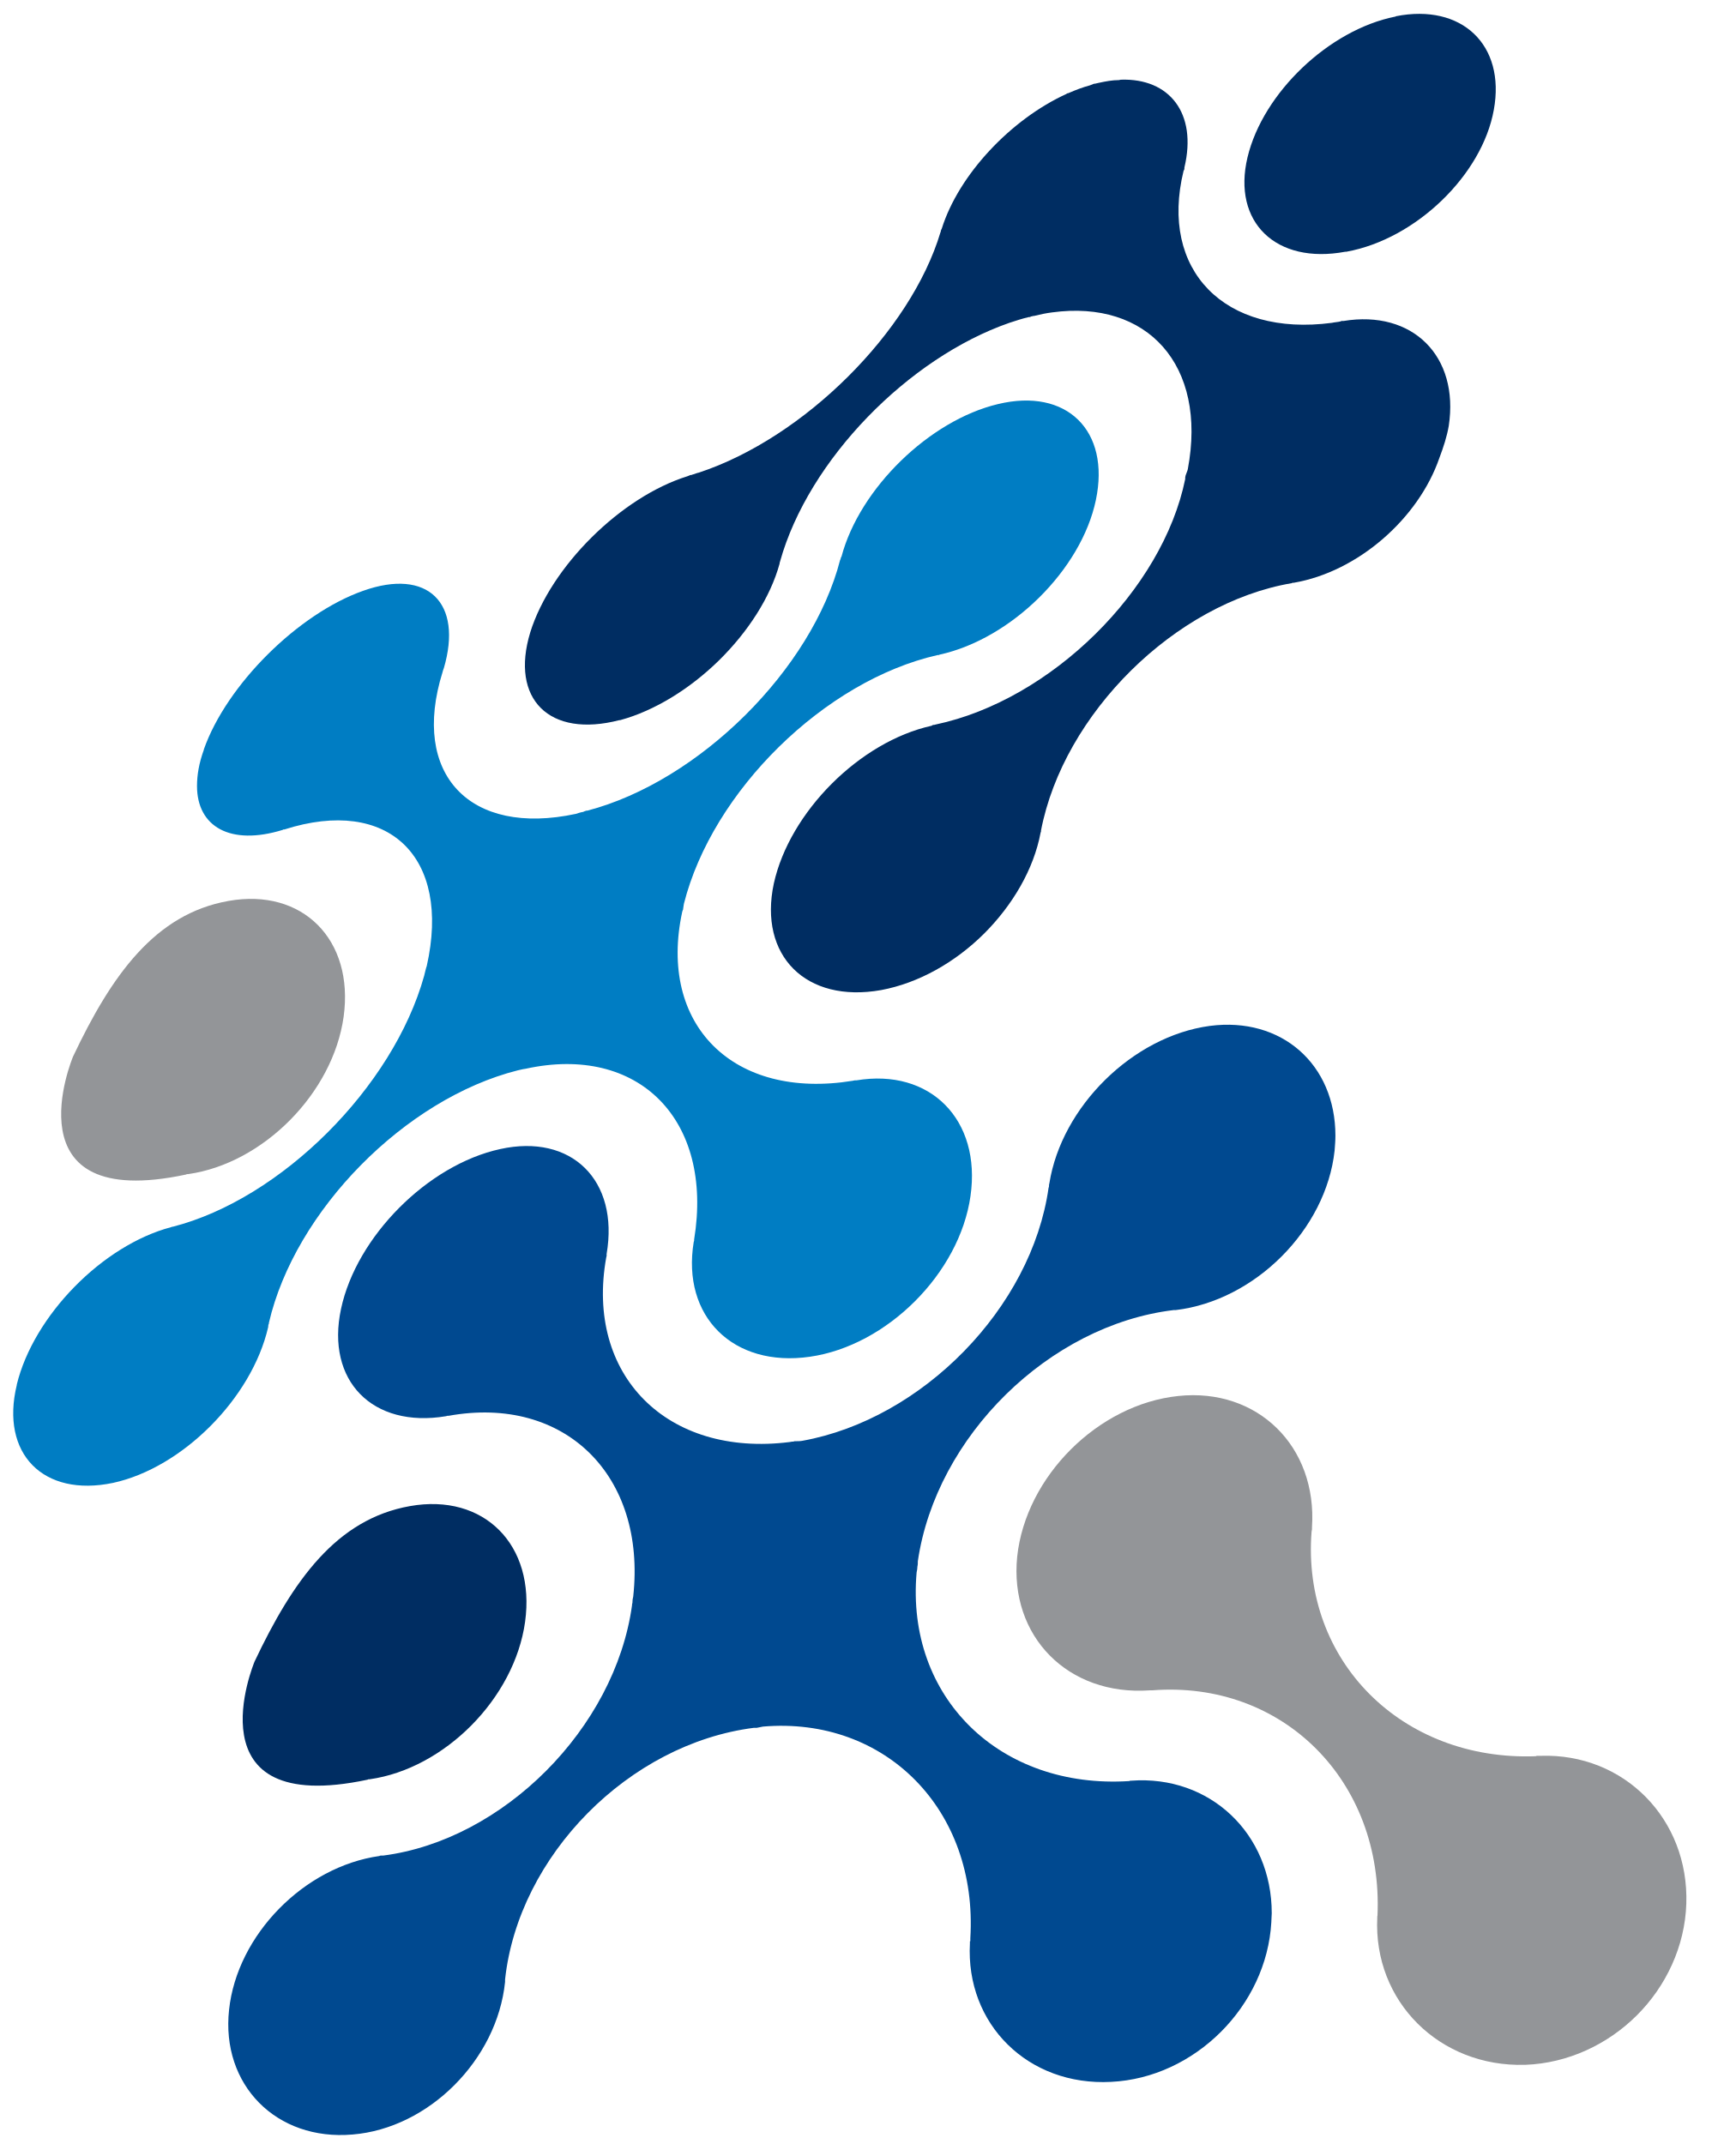
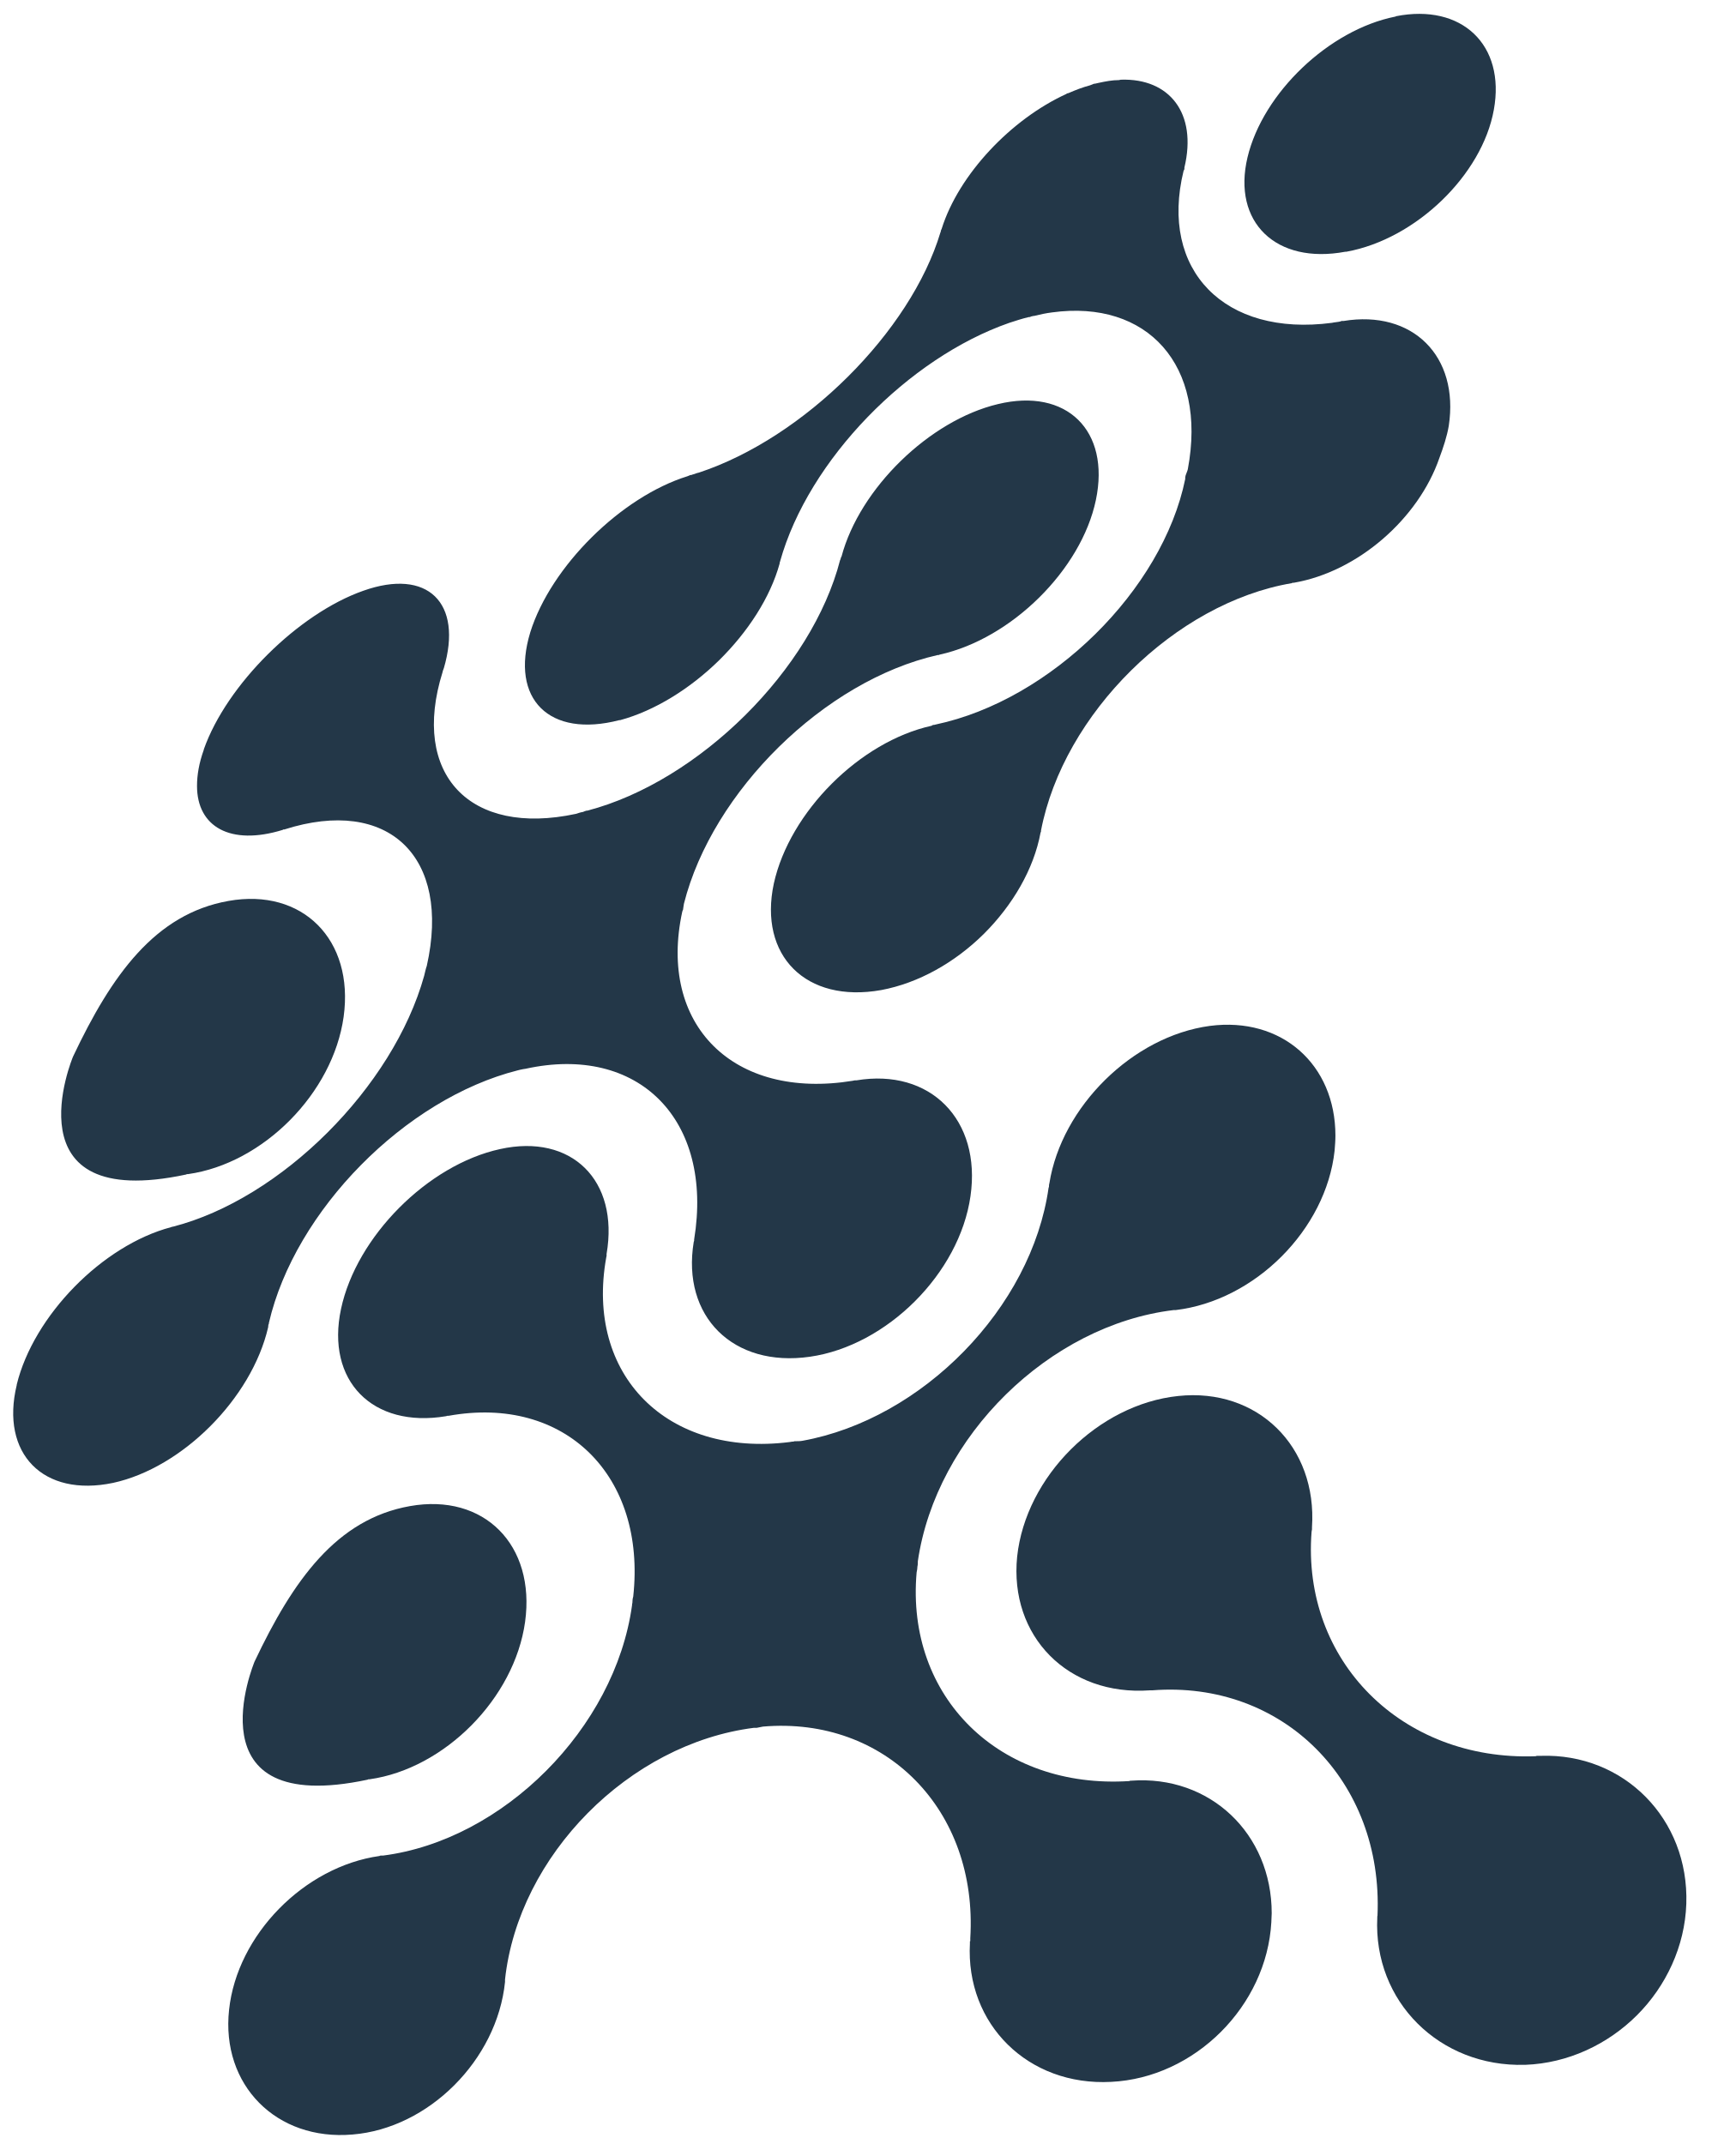
<svg xmlns="http://www.w3.org/2000/svg" width="34px" height="42px" viewBox="0 0 34 42" version="1.1">
  <g id="Page-1" stroke="none" stroke-width="1" fill="none" fill-rule="evenodd">
-     <g id="Artboard" transform="translate(-58, 0)" fill-rule="nonzero">
-       <g id="DNL_LogVertival" transform="translate(58, 0)">
-         <g id="Group" transform="translate(0.151855, 0)">
-           <path d="M26.825,37.55 C26.825,37.562 26.825,37.562 26.825,37.566 C26.746,39.206 28.045,40.496 29.716,40.449 L29.724,40.449 C30.56,40.418 31.34,40.049 31.913,39.476 C32.478,38.911 32.851,38.131 32.878,37.295 C32.933,35.628 31.65,34.341 30.026,34.396 C30.01,34.396 29.995,34.396 29.979,34.396 C29.971,34.396 29.971,34.396 29.971,34.396 C29.955,34.396 29.94,34.396 29.924,34.404 C27.304,34.498 25.342,32.533 25.538,30.006 C25.538,29.991 25.546,29.975 25.546,29.959 C25.546,29.952 25.546,29.936 25.546,29.92 C25.652,28.335 24.479,27.182 22.926,27.347 C21.356,27.511 19.94,28.924 19.772,30.493 C19.615,32.054 20.768,33.227 22.369,33.113 C22.376,33.113 22.376,33.113 22.384,33.113 C22.392,33.113 22.408,33.113 22.416,33.113 C24.973,32.913 26.947,34.89 26.829,37.527 C26.825,37.538 26.825,37.546 26.825,37.55 Z" id="Path" fill="#939598" />
-           <path d="M26.201,4.931 L26.209,4.931 L26.221,4.931 C27.582,4.684 28.881,3.425 29.108,2.15 C29.34,0.879 28.48,0.063 27.19,0.318 L27.182,0.326 L27.174,0.326 C25.883,0.585 24.585,1.816 24.283,3.083 C23.981,4.351 24.84,5.186 26.201,4.931 Z" id="Path" fill="#002D62" />
-           <path d="M11.981,14.107 C11.988,14.107 11.988,14.107 11.996,14.107 C12.675,13.922 13.365,13.491 13.93,12.938 C14.495,12.381 14.935,11.71 15.119,11.039 C15.119,11.031 15.119,11.023 15.119,11.023 C15.119,11.016 15.127,11.012 15.127,11 C15.684,9.003 17.645,7.01 19.619,6.324 C19.74,6.285 19.858,6.245 19.987,6.214 C19.995,6.214 20.003,6.21 20.011,6.21 C20.019,6.21 20.019,6.21 20.027,6.21 L20.034,6.21 C20.034,6.198 20.034,6.198 20.034,6.198 L20.042,6.198 L20.05,6.198 L20.058,6.198 C20.066,6.198 20.066,6.198 20.074,6.19 C20.081,6.19 20.089,6.19 20.097,6.19 C20.223,6.159 20.336,6.135 20.454,6.12 C22.318,5.865 23.498,7.148 23.114,9.191 C23.106,9.231 23.082,9.274 23.071,9.313 C23.071,9.329 23.063,9.337 23.063,9.352 C23.063,9.36 23.063,9.376 23.063,9.384 C22.62,11.557 20.435,13.715 18.175,14.193 C18.167,14.193 18.151,14.201 18.144,14.201 C18.136,14.201 18.136,14.201 18.136,14.201 L18.128,14.201 C18.12,14.201 18.104,14.209 18.096,14.217 C16.692,14.527 15.315,15.904 15.005,17.308 C14.703,18.72 15.633,19.658 17.108,19.395 C17.841,19.258 18.555,18.854 19.124,18.289 C19.681,17.732 20.097,17.029 20.231,16.308 C20.238,16.296 20.238,16.292 20.238,16.292 C20.238,16.284 20.238,16.284 20.238,16.272 C20.678,13.981 22.867,11.812 25.15,11.424 C25.158,11.416 25.166,11.416 25.173,11.416 C25.181,11.416 25.189,11.416 25.189,11.416 C26.448,11.2 27.633,10.156 28.041,8.972 C28.12,8.764 28.19,8.548 28.225,8.344 C28.433,6.975 27.515,6.065 26.162,6.288 C26.15,6.288 26.146,6.288 26.131,6.288 L26.123,6.288 C26.115,6.288 26.115,6.296 26.107,6.296 C26.091,6.296 26.084,6.304 26.068,6.304 C26.029,6.312 25.989,6.312 25.938,6.324 C23.836,6.602 22.553,5.296 23.031,3.346 C23.039,3.338 23.039,3.323 23.047,3.315 C23.047,3.307 23.047,3.291 23.047,3.283 C23.302,2.216 22.753,1.53 21.804,1.561 C21.788,1.561 21.78,1.569 21.764,1.569 C21.635,1.569 21.509,1.593 21.364,1.624 C21.341,1.632 21.317,1.632 21.294,1.64 L21.286,1.64 L21.278,1.64 C21.254,1.648 21.223,1.663 21.199,1.671 C21.054,1.71 20.921,1.761 20.776,1.824 C20.76,1.828 20.744,1.828 20.737,1.84 C19.654,2.334 18.626,3.417 18.293,4.484 C18.285,4.492 18.285,4.507 18.277,4.515 C18.277,4.523 18.277,4.539 18.269,4.551 C17.685,6.5 15.594,8.579 13.538,9.258 C13.491,9.266 13.452,9.289 13.409,9.297 C13.401,9.305 13.385,9.305 13.377,9.305 C13.365,9.305 13.361,9.313 13.354,9.313 C13.338,9.321 13.33,9.321 13.314,9.329 C12.016,9.733 10.639,11.094 10.235,12.385 C9.835,13.695 10.608,14.464 11.981,14.107 Z" id="Path" fill="#002D62" />
-           <path d="M20.403,23.177 C20.403,23.184 20.395,23.2 20.395,23.216 C20.395,23.224 20.395,23.224 20.395,23.224 C20.395,23.239 20.395,23.255 20.387,23.267 C20.054,25.621 17.912,27.802 15.562,28.225 C15.515,28.233 15.468,28.233 15.409,28.233 C15.394,28.241 15.386,28.241 15.37,28.241 L15.362,28.241 C15.346,28.241 15.331,28.249 15.315,28.249 C12.91,28.551 11.31,26.935 11.722,24.636 C11.722,24.628 11.73,24.608 11.73,24.605 C11.73,24.589 11.73,24.581 11.73,24.565 C11.977,23.122 11.043,22.2 9.643,22.51 C8.226,22.82 6.83,24.224 6.528,25.64 C6.226,27.052 7.148,27.982 8.583,27.743 C8.595,27.743 8.599,27.735 8.611,27.735 C8.619,27.735 8.627,27.735 8.634,27.735 C10.914,27.323 12.51,28.908 12.251,31.277 C12.24,31.317 12.236,31.356 12.236,31.391 C12.236,31.399 12.236,31.399 12.236,31.399 C12.228,31.415 12.228,31.43 12.228,31.446 C11.894,33.859 9.701,36.048 7.352,36.35 C7.336,36.35 7.328,36.35 7.312,36.35 C7.304,36.35 7.289,36.35 7.281,36.358 C5.806,36.566 4.492,37.903 4.335,39.37 C4.174,40.842 5.261,41.944 6.755,41.814 C8.242,41.693 9.584,40.355 9.741,38.825 C9.741,38.817 9.741,38.809 9.741,38.802 C9.741,38.794 9.741,38.786 9.741,38.778 C10.003,36.35 12.169,34.157 14.617,33.847 C14.632,33.847 14.656,33.847 14.672,33.847 C14.711,33.839 14.75,33.831 14.793,33.823 C17.19,33.619 19.007,35.455 18.854,37.97 C18.854,37.99 18.854,38.001 18.854,38.021 C18.854,38.029 18.854,38.029 18.846,38.029 C18.846,38.044 18.846,38.06 18.846,38.068 C18.759,39.653 19.987,40.869 21.611,40.783 C23.251,40.704 24.659,39.296 24.75,37.652 L24.75,37.644 C24.75,37.589 24.758,37.535 24.758,37.48 C24.758,35.922 23.549,34.769 22.004,34.883 C22.004,34.883 21.996,34.883 21.988,34.883 C21.98,34.883 21.98,34.883 21.972,34.89 C19.434,35.055 17.586,33.251 17.802,30.803 C17.81,30.764 17.818,30.724 17.818,30.685 C17.826,30.654 17.826,30.622 17.826,30.583 C18.183,28.139 20.399,25.958 22.835,25.664 C22.843,25.664 22.851,25.664 22.851,25.664 C22.859,25.664 22.867,25.664 22.875,25.664 C24.428,25.479 25.821,24.087 25.989,22.541 C25.997,22.435 26.005,22.345 26.005,22.247 C26.005,20.854 24.954,19.913 23.545,20.097 C22.031,20.301 20.642,21.682 20.403,23.177 Z" id="Path" fill="#004990" />
-           <path d="M8.156,19.116 C7.548,21.298 5.351,23.49 3.229,24.032 C3.221,24.032 3.221,24.032 3.213,24.032 C3.205,24.04 3.205,24.04 3.197,24.04 C1.852,24.397 0.506,25.774 0.177,27.123 C0.177,27.131 0.177,27.131 0.177,27.131 C-0.149,28.476 0.694,29.336 2.063,29.049 C3.417,28.755 4.778,27.394 5.1,26.001 C5.1,25.985 5.104,25.978 5.104,25.962 C5.104,25.962 5.104,25.962 5.104,25.954 C5.115,25.938 5.115,25.931 5.115,25.915 C5.625,23.714 7.783,21.525 9.988,20.968 C10.019,20.96 10.051,20.952 10.094,20.944 C10.109,20.944 10.125,20.937 10.141,20.937 C12.353,20.45 13.828,21.933 13.444,24.283 C13.444,24.291 13.444,24.299 13.444,24.306 C13.444,24.314 13.436,24.322 13.436,24.33 C13.197,25.789 14.209,26.794 15.711,26.578 C17.222,26.362 18.642,24.942 18.857,23.432 C19.073,21.937 18.069,20.921 16.621,21.164 C16.606,21.164 16.598,21.164 16.59,21.164 C16.574,21.164 16.559,21.172 16.551,21.172 C14.209,21.553 12.73,20.074 13.212,17.857 C13.22,17.841 13.22,17.826 13.228,17.818 L13.228,17.81 C13.236,17.771 13.236,17.739 13.244,17.704 C13.801,15.499 15.998,13.334 18.214,12.832 C18.222,12.832 18.23,12.832 18.238,12.832 C18.246,12.824 18.253,12.824 18.253,12.824 C19.658,12.514 21.027,11.161 21.313,9.796 C21.6,8.434 20.74,7.591 19.395,7.916 C18.057,8.234 16.688,9.564 16.331,10.902 C16.323,10.91 16.323,10.925 16.315,10.933 C16.315,10.941 16.315,10.957 16.304,10.968 C15.754,13.11 13.542,15.307 11.353,15.88 C11.337,15.88 11.325,15.88 11.314,15.888 L11.306,15.888 C11.298,15.896 11.282,15.896 11.274,15.904 C11.227,15.911 11.176,15.927 11.129,15.943 C9.05,16.39 7.889,15.17 8.517,13.165 C8.517,13.157 8.525,13.142 8.525,13.134 L8.525,13.126 C8.525,13.126 8.525,13.126 8.532,13.126 C8.532,13.11 8.532,13.103 8.54,13.095 C8.921,11.804 8.222,11.125 6.963,11.573 C5.692,12.02 4.288,13.412 3.841,14.68 C3.841,14.68 3.841,14.68 3.841,14.687 C3.746,14.95 3.707,15.182 3.707,15.397 C3.707,16.194 4.358,16.574 5.386,16.257 C5.394,16.249 5.394,16.249 5.402,16.249 C5.41,16.249 5.41,16.249 5.418,16.249 C7.457,15.598 8.689,16.782 8.207,18.924 C8.195,18.948 8.164,19.085 8.156,19.116 Z" id="Path" fill="#007DC3" />
-           <path d="M7.049,34.863 C7.057,34.855 7.065,34.855 7.073,34.855 C7.081,34.855 7.081,34.855 7.089,34.855 C8.556,34.647 9.925,33.27 10.133,31.772 C10.341,30.265 9.329,29.245 7.877,29.504 C6.441,29.759 5.59,30.952 4.833,32.552 C4.829,32.568 3.55,35.608 7.049,34.863 Z" id="Path" fill="#002D62" />
-           <path d="M3.495,23.008 C3.503,23 3.511,23 3.519,23 C3.527,23 3.527,23 3.535,23 C5.002,22.792 6.371,21.415 6.579,19.917 C6.787,18.41 5.775,17.39 4.323,17.649 C2.887,17.904 2.036,19.097 1.279,20.697 C1.271,20.717 -0.004,23.757 3.495,23.008 Z" id="Path" fill="#939598" />
-         </g>
+     <g id="Artboard" transform="translate(-2141, -1977)" fill="#233748" fill-rule="nonzero">
+       <g id="logoColors" transform="translate(2141, 1977)">
+         <path d="M26.977,37.55 C26.977,37.562 26.977,37.562 26.977,37.566 C26.898,39.206 28.197,40.496 29.868,40.449 L29.876,40.449 C30.711,40.418 31.492,40.049 32.065,39.476 C32.63,38.911 33.002,38.131 33.03,37.295 C33.085,35.628 31.802,34.341 30.178,34.396 C30.162,34.396 30.147,34.396 30.131,34.396 C30.123,34.396 30.123,34.396 30.123,34.396 C30.107,34.396 30.092,34.396 30.076,34.404 C27.455,34.498 25.494,32.533 25.69,30.006 C25.69,29.991 25.698,29.975 25.698,29.959 C25.698,29.952 25.698,29.936 25.698,29.92 C25.804,28.335 24.631,27.182 23.077,27.347 C21.508,27.511 20.092,28.924 19.923,30.493 C19.766,32.054 20.92,33.227 22.52,33.113 C22.528,33.113 22.528,33.113 22.536,33.113 C22.544,33.113 22.56,33.113 22.567,33.113 C25.125,32.913 27.098,34.89 26.981,37.527 C26.977,37.538 26.977,37.546 26.977,37.55 Z" id="Path" />
+         <path d="M26.353,4.931 L26.361,4.931 L26.373,4.931 C27.734,4.684 29.032,3.425 29.26,2.15 C29.491,0.879 28.632,0.063 27.342,0.318 L27.334,0.326 L27.326,0.326 C26.035,0.585 24.737,1.816 24.435,3.083 C24.133,4.351 24.992,5.186 26.353,4.931 Z" id="Path" />
+         <path d="M12.132,14.107 C12.14,14.107 12.14,14.107 12.148,14.107 C12.827,13.922 13.517,13.491 14.082,12.938 C14.647,12.381 15.086,11.71 15.271,11.039 C15.271,11.031 15.271,11.023 15.271,11.023 C15.271,11.016 15.279,11.012 15.279,11 C15.836,9.003 17.797,7.01 19.77,6.324 C19.892,6.285 20.01,6.245 20.139,6.214 C20.147,6.214 20.155,6.21 20.163,6.21 C20.171,6.21 20.171,6.21 20.178,6.21 L20.186,6.21 C20.186,6.198 20.186,6.198 20.186,6.198 L20.194,6.198 L20.202,6.198 L20.21,6.198 C20.218,6.198 20.218,6.198 20.225,6.19 C20.233,6.19 20.241,6.19 20.249,6.19 C20.375,6.159 20.488,6.135 20.606,6.12 C22.469,5.865 23.65,7.148 23.266,9.191 C23.258,9.231 23.234,9.274 23.223,9.313 C23.223,9.329 23.215,9.337 23.215,9.352 C23.215,9.36 23.215,9.376 23.215,9.384 C22.771,11.557 20.586,13.715 18.327,14.193 C18.319,14.193 18.303,14.201 18.295,14.201 C18.288,14.201 18.288,14.201 18.288,14.201 L18.28,14.201 C18.272,14.201 18.256,14.209 18.248,14.217 C16.844,14.527 15.467,15.904 15.157,17.308 C14.855,18.72 15.785,19.658 17.26,19.395 C17.993,19.258 18.707,18.854 19.276,18.289 C19.833,17.732 20.249,17.029 20.382,16.308 C20.39,16.296 20.39,16.292 20.39,16.292 C20.39,16.284 20.39,16.284 20.39,16.272 C20.83,13.981 23.019,11.812 25.302,11.424 C25.31,11.416 25.317,11.416 25.325,11.416 C25.333,11.416 25.341,11.416 25.341,11.416 C26.6,11.2 27.785,10.156 28.193,8.972 C28.271,8.764 28.342,8.548 28.377,8.344 C28.585,6.975 27.667,6.065 26.314,6.288 C26.302,6.288 26.298,6.288 26.282,6.288 L26.275,6.288 C26.267,6.288 26.267,6.296 26.259,6.296 C26.243,6.296 26.235,6.304 26.22,6.304 C26.18,6.312 26.141,6.312 26.09,6.324 C23.988,6.602 22.705,5.296 23.183,3.346 C23.191,3.338 23.191,3.323 23.199,3.315 C23.199,3.307 23.199,3.291 23.199,3.283 C23.454,2.216 22.905,1.53 21.955,1.561 C21.94,1.561 21.932,1.569 21.916,1.569 C21.787,1.569 21.661,1.593 21.516,1.624 C21.493,1.632 21.469,1.632 21.445,1.64 L21.438,1.64 L21.43,1.64 C21.406,1.648 21.375,1.663 21.351,1.671 C21.206,1.71 21.073,1.761 20.928,1.824 C20.912,1.828 20.896,1.828 20.888,1.84 C19.806,2.334 18.778,3.417 18.444,4.484 C18.437,4.492 18.437,4.507 18.429,4.515 C18.429,4.523 18.429,4.539 18.421,4.551 C17.836,6.5 15.745,8.579 13.69,9.258 C13.643,9.266 13.604,9.289 13.56,9.297 C13.553,9.305 13.537,9.305 13.529,9.305 C13.517,9.305 13.513,9.313 13.505,9.313 C13.49,9.321 13.482,9.321 13.466,9.329 C12.168,9.733 10.791,11.094 10.387,12.385 C9.987,13.695 10.759,14.464 12.132,14.107 Z" id="Path" />
+         <path d="M20.555,23.177 C20.555,23.184 20.547,23.2 20.547,23.216 C20.547,23.224 20.547,23.224 20.547,23.224 C20.547,23.239 20.547,23.255 20.539,23.267 C20.206,25.621 18.064,27.802 15.714,28.225 C15.667,28.233 15.62,28.233 15.561,28.233 C15.545,28.241 15.538,28.241 15.522,28.241 L15.514,28.241 C15.498,28.241 15.483,28.249 15.467,28.249 C13.062,28.551 11.462,26.935 11.874,24.636 C11.874,24.628 11.881,24.608 11.881,24.605 C11.881,24.589 11.881,24.581 11.881,24.565 C12.129,23.122 11.195,22.2 9.794,22.51 C8.378,22.82 6.982,24.224 6.68,25.64 C6.378,27.052 7.299,27.982 8.735,27.743 C8.747,27.743 8.751,27.735 8.763,27.735 C8.771,27.735 8.778,27.735 8.786,27.735 C11.065,27.323 12.662,28.908 12.403,31.277 C12.391,31.317 12.387,31.356 12.387,31.391 C12.387,31.399 12.387,31.399 12.387,31.399 C12.38,31.415 12.38,31.43 12.38,31.446 C12.046,33.859 9.853,36.048 7.503,36.35 C7.488,36.35 7.48,36.35 7.464,36.35 C7.456,36.35 7.441,36.35 7.433,36.358 C5.958,36.566 4.644,37.903 4.487,39.37 C4.326,40.842 5.412,41.944 6.907,41.814 C8.394,41.693 9.736,40.355 9.892,38.825 C9.892,38.817 9.892,38.809 9.892,38.802 C9.892,38.794 9.892,38.786 9.892,38.778 C10.155,36.35 12.321,34.157 14.769,33.847 C14.784,33.847 14.808,33.847 14.824,33.847 C14.863,33.839 14.902,33.831 14.945,33.823 C17.342,33.619 19.158,35.455 19.005,37.97 C19.005,37.99 19.005,38.001 19.005,38.021 C19.005,38.029 19.005,38.029 18.998,38.029 C18.998,38.044 18.998,38.06 18.998,38.068 C18.911,39.653 20.139,40.869 21.763,40.783 C23.403,40.704 24.811,39.296 24.902,37.652 L24.902,37.644 C24.902,37.589 24.909,37.535 24.909,37.48 C24.909,35.922 23.701,34.769 22.156,34.883 C22.156,34.883 22.148,34.883 22.14,34.883 C22.132,34.883 22.132,34.883 22.124,34.89 C19.586,35.055 17.738,33.251 17.954,30.803 C17.962,30.764 17.97,30.724 17.97,30.685 C17.978,30.654 17.978,30.622 17.978,30.583 C18.335,28.139 20.551,25.958 22.987,25.664 C22.995,25.664 23.003,25.664 23.003,25.664 C23.011,25.664 23.019,25.664 23.026,25.664 C24.58,25.479 25.973,24.087 26.141,22.541 C26.149,22.435 26.157,22.345 26.157,22.247 C26.157,20.854 25.106,19.913 23.697,20.097 C22.183,20.301 20.794,21.682 20.555,23.177 Z" id="Path" />
+         <path d="M8.308,19.116 C7.7,21.298 5.503,23.49 3.38,24.032 C3.373,24.032 3.373,24.032 3.365,24.032 C3.357,24.04 3.357,24.04 3.349,24.04 C2.003,24.397 0.658,25.774 0.328,27.123 C0.328,27.131 0.328,27.131 0.328,27.131 C0.003,28.476 0.846,29.336 2.215,29.049 C3.569,28.755 4.93,27.394 5.252,26.001 C5.252,25.985 5.256,25.978 5.256,25.962 C5.256,25.962 5.256,25.962 5.256,25.954 C5.267,25.938 5.267,25.931 5.267,25.915 C5.777,23.714 7.935,21.525 10.14,20.968 C10.171,20.96 10.202,20.952 10.246,20.944 C10.261,20.944 10.277,20.937 10.293,20.937 C12.505,20.45 13.98,21.933 13.596,24.283 C13.596,24.291 13.596,24.299 13.596,24.306 C13.596,24.314 13.588,24.322 13.588,24.33 C13.349,25.789 14.361,26.794 15.863,26.578 C17.373,26.362 18.794,24.942 19.009,23.432 C19.225,21.937 18.221,20.921 16.773,21.164 C16.758,21.164 16.75,21.164 16.742,21.164 C16.726,21.164 16.711,21.172 16.703,21.172 C14.361,21.553 12.882,20.074 13.364,17.857 C13.372,17.841 13.372,17.826 13.38,17.818 L13.38,17.81 C13.388,17.771 13.388,17.739 13.396,17.704 C13.953,15.499 16.15,13.334 18.366,12.832 C18.374,12.832 18.382,12.832 18.39,12.832 C18.397,12.824 18.405,12.824 18.405,12.824 C19.81,12.514 21.179,11.161 21.465,9.796 C21.751,8.434 20.892,7.591 19.547,7.916 C18.209,8.234 16.84,9.564 16.483,10.902 C16.475,10.91 16.475,10.925 16.467,10.933 C16.467,10.941 16.467,10.957 16.456,10.968 C15.906,13.11 13.694,15.307 11.505,15.88 C11.489,15.88 11.477,15.88 11.466,15.888 L11.458,15.888 C11.45,15.896 11.434,15.896 11.426,15.904 C11.379,15.911 11.328,15.927 11.281,15.943 C9.202,16.39 8.041,15.17 8.669,13.165 C8.669,13.157 8.676,13.142 8.676,13.134 L8.676,13.126 C8.676,13.126 8.676,13.126 8.684,13.126 C8.684,13.11 8.684,13.103 8.692,13.095 C9.073,11.804 8.374,11.125 7.115,11.573 C5.844,12.02 4.44,13.412 3.992,14.68 C3.992,14.68 3.992,14.68 3.992,14.687 C3.898,14.95 3.859,15.182 3.859,15.397 C3.859,16.194 4.51,16.574 5.538,16.257 C5.546,16.249 5.546,16.249 5.554,16.249 C5.562,16.249 5.562,16.249 5.569,16.249 C7.609,15.598 8.841,16.782 8.359,18.924 C8.347,18.948 8.315,19.085 8.308,19.116 Z" id="Path" />
+         <path d="M7.201,34.863 C7.209,34.855 7.217,34.855 7.225,34.855 C7.233,34.855 7.233,34.855 7.241,34.855 C8.708,34.647 10.077,33.27 10.285,31.772 C10.493,30.265 9.481,29.245 8.029,29.504 C6.593,29.759 5.742,30.952 4.985,32.552 C4.981,32.568 3.702,35.608 7.201,34.863 Z" id="Path" />
+         <path d="M3.647,23.008 C3.655,23 3.663,23 3.671,23 C3.679,23 3.679,23 3.686,23 C5.154,22.792 6.523,21.415 6.731,19.917 C6.939,18.41 5.926,17.39 4.475,17.649 C3.039,17.904 2.188,19.097 1.431,20.697 C1.423,20.717 0.148,23.757 3.647,23.008 Z" id="Path" />
      </g>
    </g>
  </g>
</svg>
